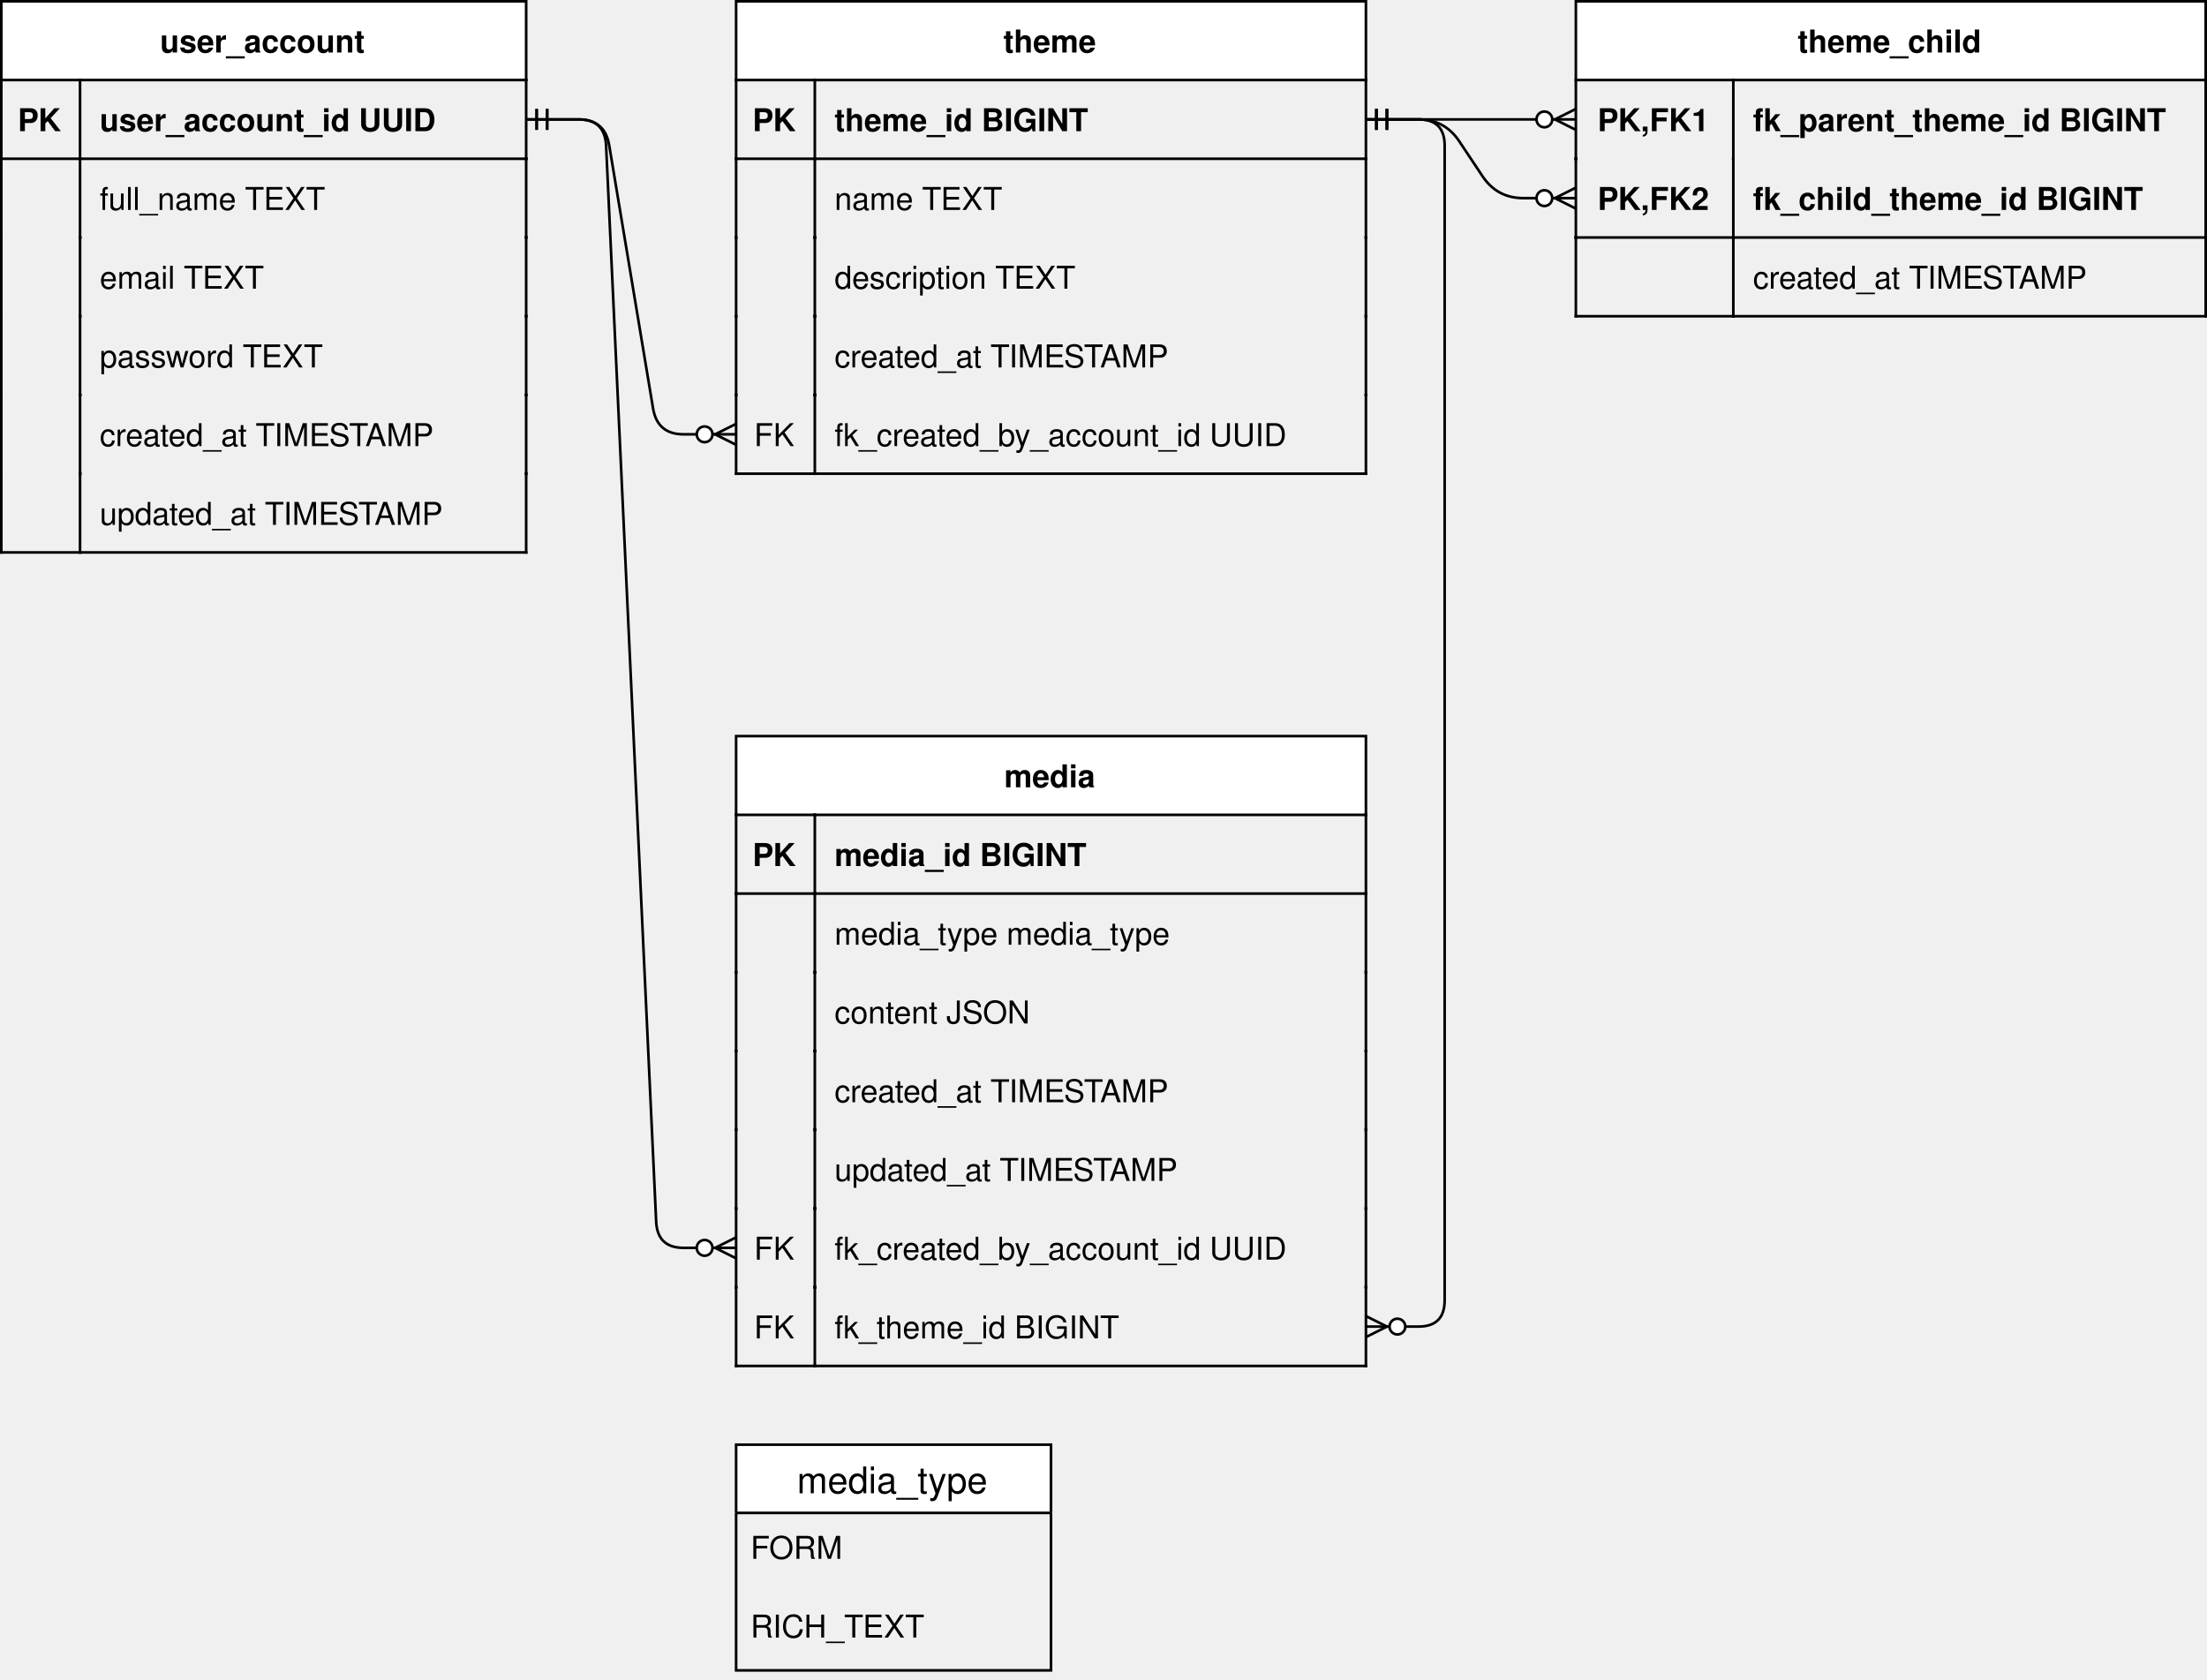
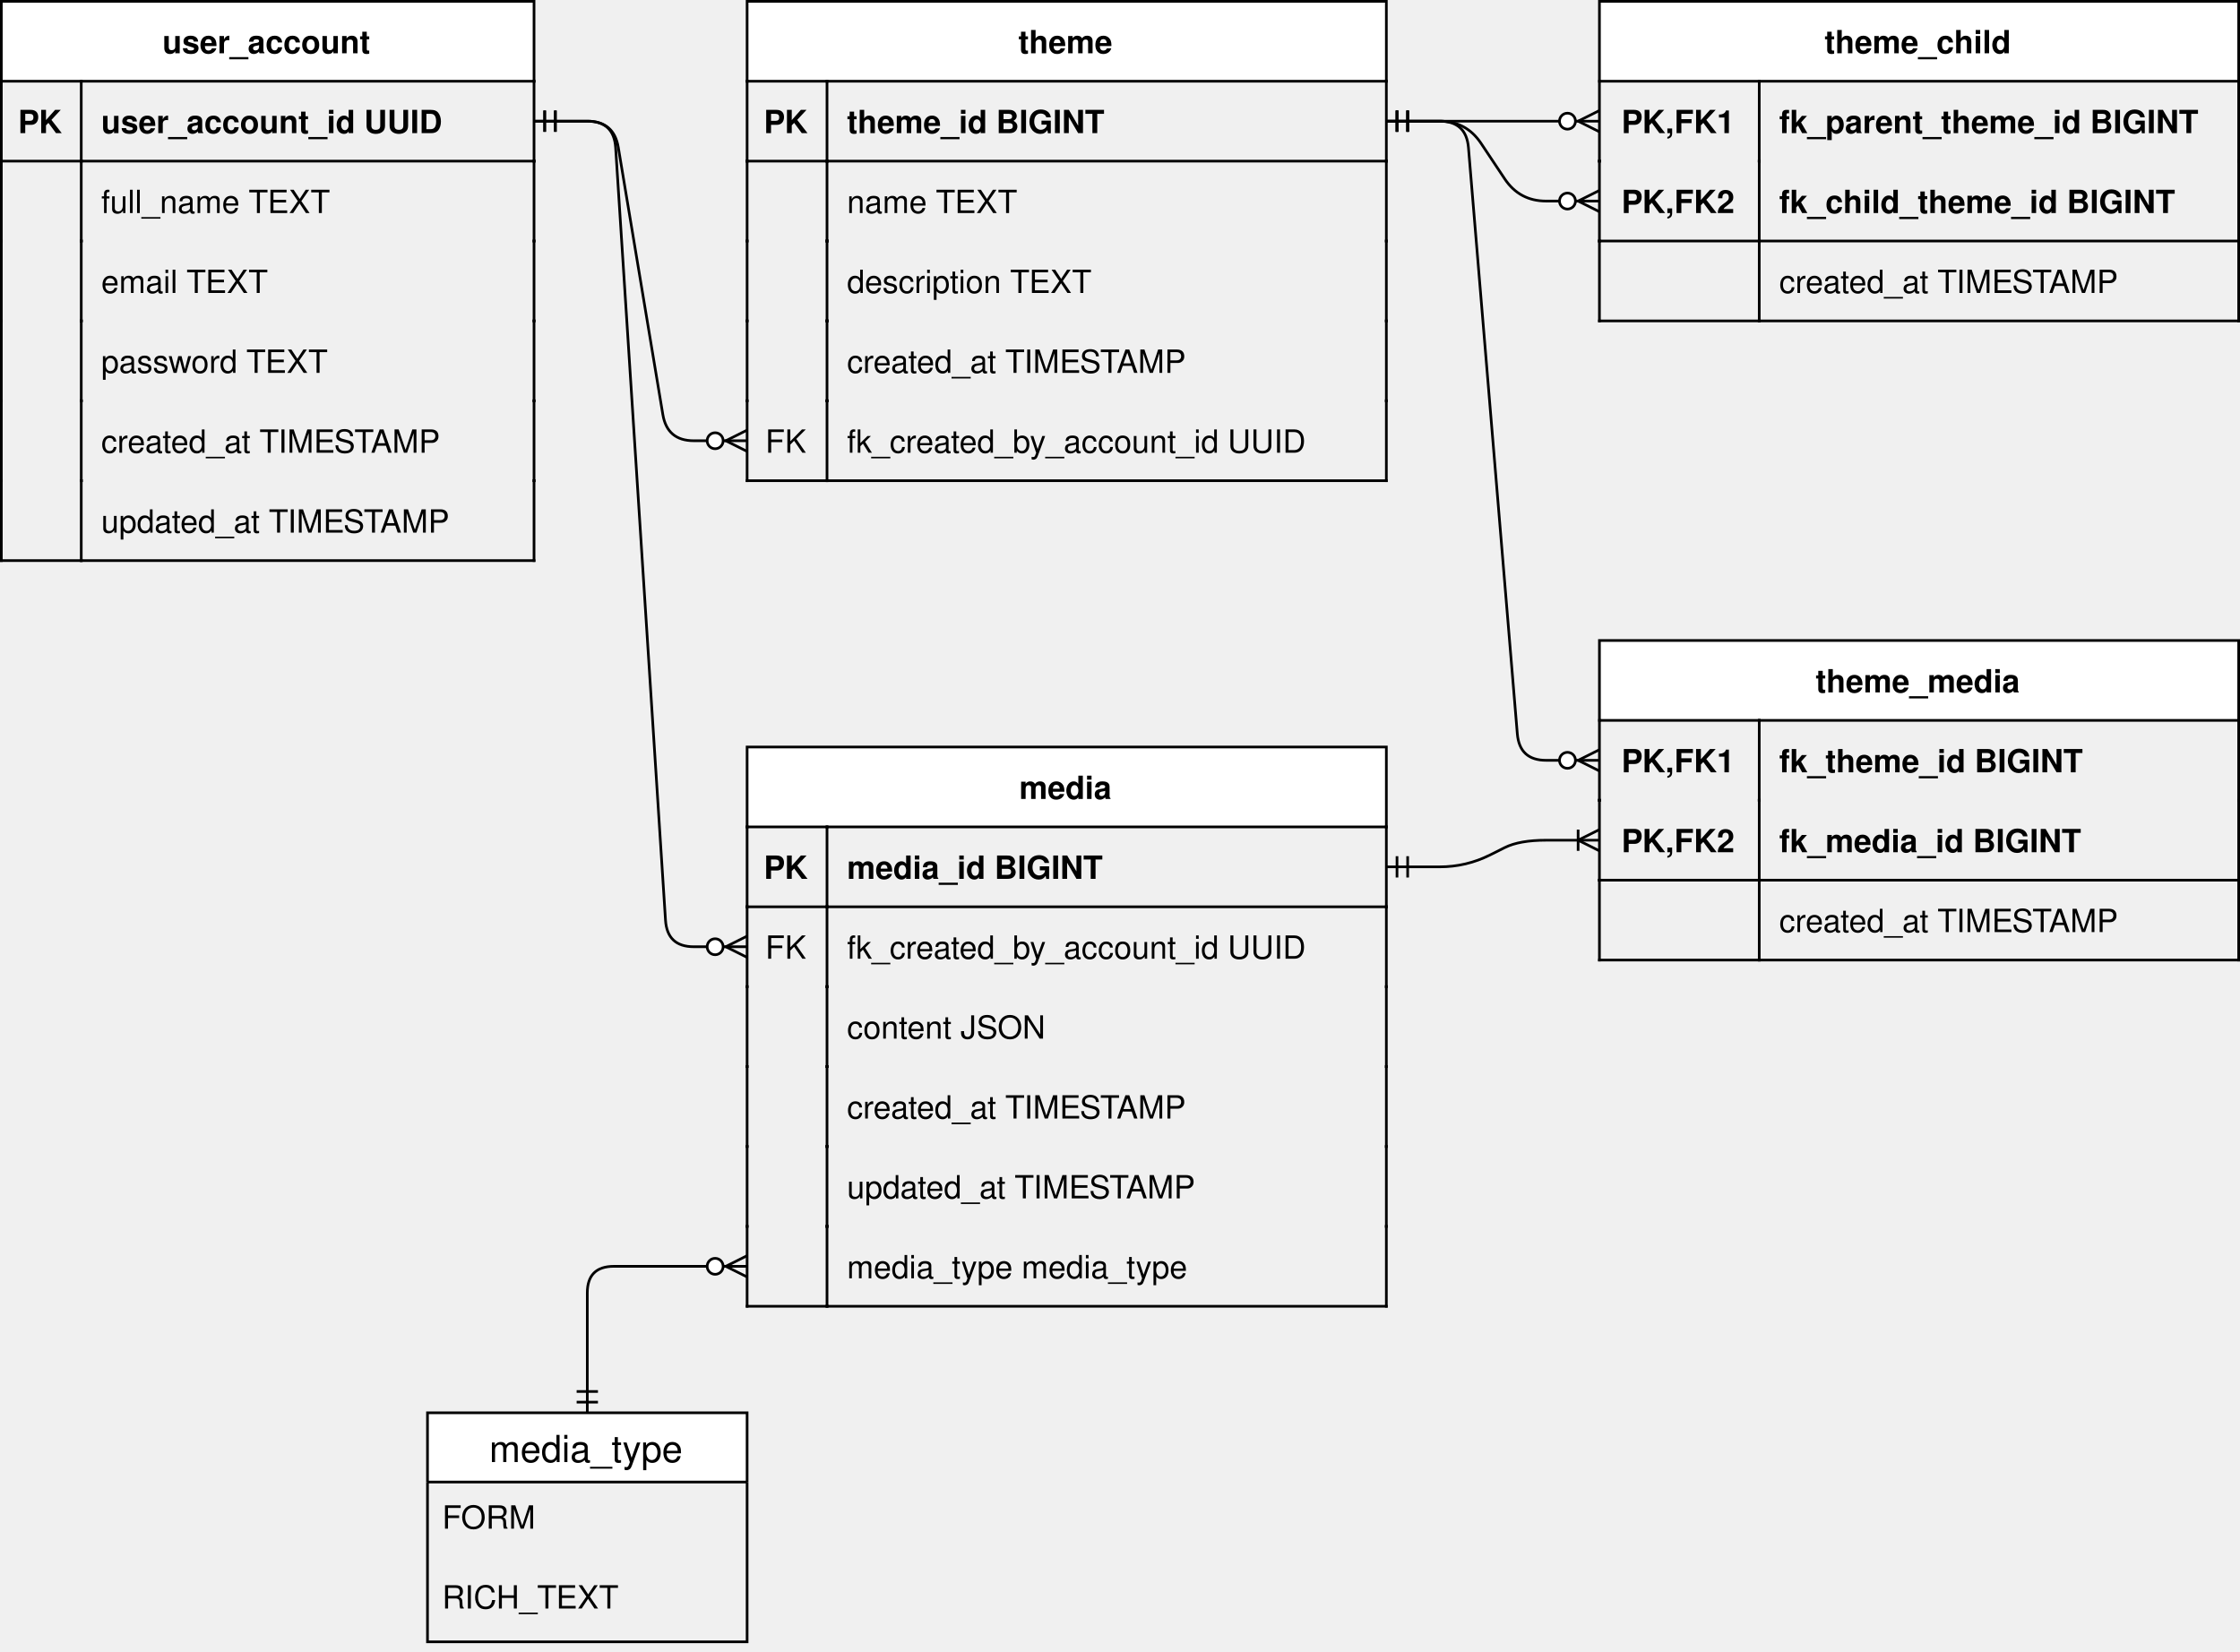
- <svg xmlns="http://www.w3.org/2000/svg" host="65bd71144e" version="1.1" width="841px" height="640px" viewBox="-0.5 -0.5 841 640" content="&lt;mxfile&gt;&lt;diagram id=&quot;GmWv2bo6U_vLYNNZtfH7&quot; name=&quot;Page-1&quot;&gt;7Z1Rk5o6FMc/ja8dAUF9rHbb7u1uu+Nu5/Y+OalEZYqEibGr/fQ3gQTBEMVuYNdIpzM1MUTI//CDnHOSdpzxavsJg3h5j3wYduyuv+04Hzq2bXUtm/7DanZpTX/QSysWOPB5o33FY/AHiiN57Sbw4brQkCAUkiAuVs5QFMEZKdQBjNFzsdkchcVfjcECShWPMxDKtf8GPlmmtQO3u6//DIPFUvyy1eXfrIBozCvWS+Cj51yVc9Nxxhghkn5abccwZIMnxiU97qPi2+zEMIxIlQO4EL9BuOHXtllDPAWzGdrQHtJzJDtx4fR0Y/aRgJ+sarQmABOuj9OlFXTECQgiiGmFlZTDEMTrIGme1iyD0L8DO7QhoiNRGs2DLfQnqTysLVXqjnbGiqzzOe38kZ8M+xqEwSKin2f0YtkvjjBc03O5A2vCW/Crg5jArXKErGzcqcFCtIIE72gTbps9rtTzXmhbyLnMiZwZJ+DGtci62o8//cAlKJfDkeQ4LsGE2c5oiXDwhw18yAcqL0tSfg5WIYioUQL/oGqEkpswGd4gDMcoREy7CEVQko818jGKnwBeQMIrYhREJLlkd0T/0kEYd9+5HZee65iWrX2Z/mXNMRmjaE0wNRPWB6RqPUOm2IigmHcawrnoH/MhZp9/IkLQ6hxt7aPaOhW1dTRI25OkffiiFJdeAglAOKHwAtEiTKVIWAb2UpToVTqC2agdDufh/YToYM7DBEfLwPdhVHWUnfJRzg2rc+ao8s72A3B2byCkTIgAoRa+ify1JFV2npXUc49yckqb2d3v328/vLKigohp29E6BrMgWtylR3oHkrs1SL5V3lhWX6sJVOpOrw14LZwrwbmrB85eg3DuV5e2mRsZ+oHo70Vk9own80CSbr4Jw2kEVuzUnm5+PL11JusW12QGD1sGN8ngYYMMFvMn8yA8NB7CliVpB1cgCE0nsEJZkwksfHctgptBsGU3yeAzHFCXxWBLMcomQVh2McVgvX5G2Dedwyp1jQax7JNqQVwniN0mQXyGs+nCQOyaD2LZnTTDkPbuTwFhKL69v3l8en//YC6PFSIbzWPZE9XyuE4eD5rk8RmOpwvj8cB4HosZVD56F/tXxWOFyCbz2JZ9UmQJWVTgGJQ7Zie18ANswc4jSS69EsUy5r6EpQKd7YNSW5bL8RSmsjSXMnV1PChLUpjMyXNRvZGY9KyUnUgJNdMUl9Htp9uvb96NpC3JRaW3+rGZRbH06F+pO80G0LqVdE9jjtO5LM+lNjob61ayzXcrlWQpXUOWi0pZkyHsyHOXFsJ1Qrgs0aUuCDtnzH8uC8KOYpANgrAjz298uJ7hICYBikxnsUpgk1lckmHasrhOFpdmvNT2RmysY98237Ever/eQKtKZJOB7MguqhbItQK5LPOltrdj2f/08S05kLsven/qmc9k2cU0/zUVWP65u+w1k7WobzSsZadVGk9IQqbHud25ilisJ3JWzo3F2jpo205uND9LU4N/E7FYR57bsFjs+OMX6w09UF/mcTo9yfG0IrRKb3oJ2pMnOfSBmg7C9Hpjsyrlt0Wd8jlIA62WUKk7zabQhgU0Z86coHWTsdmeHBbgtH5tj5Q2WvdOxwcuntZyfIBNf9g76RXDWiW80bBu3VTNvlo3GcPtnZEldVlhg95pF9XFM1p2UV1Z2EAlssk8duX3K0lf6C+geODRwQrIbgJDwCL7N/tv0sdiCmTLZsgmq5DfdjDy37MNRmnxZvIHYvSE7kG0Exjff7cCkf8tsQm4DcgPcTj9/B9T/53LSx+24v5mBUF3em549yNfyB3FivvDkpI4Lr1gdpVK0xCuAbTBM95KDBQRj4pOpYm3VbYYK6vEycD+Lp7IEUN6YI+mnImKmITwqxwaT3oB/Ki94Ugd9Q86kqwwvWqpo7+xwAq7K7QWWNUCK0wmarVA1x6+G+b/FMxo6P6dObr97tF+NFpjhffT1hrLrNEpweHpt6Z6jdE5bjZVzc+ziv1Ydn32J79Cr+hLLFC+dF1RTOhwfZ5TNSUqq3zJ5MZtdzrV7GZ0FTnsrxAUcuWArDkL9Fzz9zt15Yhtgs2r9Cuq9DY5o8Jt90DV7Fc8Qecmg0Dit8zzK7rm74LqyeHZFM1kF7OTyxfeNqC1q2wykL0KjsUWyBqB3GSgxzN2R9TUbM0GsuziYr4CmHg8/nn89tVYDqvENZrD7c4VzXK40YV6nrFbV3jmb13hXf2OqCqRTQZyv01XbRjITS7U658x7bksIPfN38aiL09rrmxLVJXIJgN52AK5YSCX7VFdF5CHMpDNWTk9NJ/Jw/KlA+3KabX6RsP6jP+UtIW1BlhnGjcCazmMbxCsFQs1TIK1HIWnsL7oFV61SG4yoQcyoY+FeDlkS0a9mJ5IgT37laUnFnhuHfDc9gotHtmRwgyStMQHIZF1UHUPtoWGPH+xK3GeHbiijA+iUd7KpDTIfBJwr6rVnJcF6ZYE/jIfdF72gfdyQA9KAP1tci/JSi8vubUIRr/gwc1acv8Wb8HevmbCT7+nuAsxIiDPBo2P2sP87UrSDY4vxhM7TZ+SSsezdCCzeHI7/jwt3Yqz1atUL7dBvbKkd6OWHlidV1oIU+Ftq117cGiBFTxhF2eB3SYssGTxSwXfzEUY4GE/rqvLAGkRI0TyzTGIl/fIh6zF/w==&lt;/diagram&gt;&lt;/mxfile&gt;">
+ <svg xmlns="http://www.w3.org/2000/svg" host="65bd71144e" version="1.1" width="841px" height="620px" viewBox="-0.5 -0.5 841 620" content="&lt;mxfile&gt;&lt;diagram id=&quot;GmWv2bo6U_vLYNNZtfH7&quot; name=&quot;Page-1&quot;&gt;7Z1tk5o6FMc/jW87PAjqy6vdbfd2t+2427ntq51UojKLxMHY1X76mwDhKWgTFygG7nTmSoQUz//wIznnJB2Ys83hQwC26wfkQG9gaM5hYL4fGIau6Qb5H205Ri2j8TBqWAWuE5+UNjy6vyG7Mm7duw7c5U7ECHnY3eYbF8j34QLn2kAQoNf8aUvk5f/WLVhBruFxATy+9T/XweuodWxpaftH6K7W7G/WtfibDWAnxw27NXDQa6bJvBmYswAhHH3aHGbQo8Zjdomuuz3xbXJjAfSxyAWxEL+At49/234Hg2ewWKA96SG6R3xkP5zc7pZ+xOAnbZruMAhwrI+pkQZicQxcHwakQQ+PPQ9sd254etSydj3nHhzRHrOO2NF06R6gM4/koecSpe5JZ/SQdr4knT/GN0O/Bp678snnBfmx9G+cBnBH7uUe7HB8Bm+O2EK/YIDhIdMUm+cDRBuIgyM5JfbNYazUayq0weRcZ0ROnBPEzrVKukrtTz7EEpTLYXJynJdgTn1nukaB+5sa3osNlZUlPH51Nx7wiVMCp9A0ReFDGJrX9bwZ8hDVzkc+5OSjJzkB2j6BYAVx3LBFro/Dn2xNyR9ihJn2zhpY5F5n5FhPj8kfenqAZ8jf4YC4Ce0DErVeIVVsitE27tSDS9Z/EJuYfv6JMEabk9oastqagtqaFUg75KT9+umkuORXYRd4cwIv4K+8SIqQZSCVokSvUgsmViuas/g8IWK5pRfiaO06DvRLrWwKWzljVlPSqnFnqQGkewMeYYIPMPHwve/sOKmS+xRSzzrLyWdymqF9+3b3/i8ryogYnTvdbcHC9Vf30ZV2QXKrBskPJx8sfVSpCwh1V60P2D2cheCsVQNnu0E4j8SlbeZBho7L+hMnsy1sYoXIPOakW+4979kHG3prTzffn9rO5KrFVZnBk57BTTJ40iCD2fzpyiE8EbaxQhDWdU47uAGupxSBxZVVmcAsdtcjuBkE60aTDJYIQLWYwbq4lVWCMB9i2oLd7hUFjlIcllBXaRDzMakexHWC2GoSxBLBpjaD2BK2skog5sNJiwCS3p1ngCmK7x5uHp/+efiqCI/FRVaax3wkqudxnTweN8ljicBTm3k8FrayQjxmM6hs9m7rqMtjcZFV5rHBx6TwGtKswDkoD9Quaom/NRg7zxS5DEsUS5j7FpYmqO9flBdVuUiXMJWVuZSpW8WLsqSE6UrrXCRGJCq9K/kgUkjNqMRlevfh7nPrw0iXFblI6H36tZlksarRX6i7ih2gDyu9aRojTeeyOpfa6KxGWMnoZFippEpJuSoXCWVVhrDJz116CNcJ4bJCl7ogbErMf1oMYVPcyApB2OTnNw7cLQJ3i13kK8ViCYFVZnFJhWnP4jpZXFrxUtuIWI3AvtHJwD7rvSOJVgmRVQayyYeoeiDXCuSyypfaRsd8/Om2TQFkTXz8NBQ2tEpM5kNMy5dnhuWfx+teM1mL+krDmg9aRfmEMGV6ntuDTuRibVazIpuLNaqgbT+5ecu7NPHuVuZiTX5uQ3Oxs9tPeoteqBIRp4smOXalCBXprVqCDvlJDnmhRnZ57khuVkL5Q16nbA3SuFJPEOquYlfo0wJvqZyRp3WTudkhnxaIaf23I1KX0Xp4UX7g6mnN5wfo9IeOSbsCawnhlYZ1H6ZqdmjdZA53KFEl1eK0wfCiENXVM5oPUamcNpAQWWUeW/z4itMXOivIXnjEfi4+zqEHaGb/Jv0mei1GQNYNimy88eLHDvrOP3SDUXJ4M/8NA/SEHoB/ZBhPv9sA3/kS+gQ8uPg7u5x8/kHVf2fFR+8P7PmmB4zu5N6C4/fsQeYqepheFh6x63jnYJEAtA8WsRGYXTB7MwzSCRg1kCgm9LLFWEljEBr2F8zdxhlH+kpfTRkXZTkJFlcpOk/0i+KrUsfhOhoVOuK8MDID19ElHiiwu0LvgSc8kI0qW+OBljF5N8n+l3OjiXWZO1oj7Ww/FXqjwPi098ZBsqIlh8Nh25zRPO82ou5n6/l+dKM+/+OH0BsyiAUnB10dygkV1+eZoiVRlexCbfU7nb4lzGiJ17D/haSQxSdkr3SBntXJ/U4tPmMbYlP9uKKE3ipXVEz6JNBb4orydG4yCTThgxRXWv02uSj9c+10npSnfzpX/SahvsqstgVijj2rK2R1kzkgW43NUhMf7RSobT76RcMIMAyG/Pv45XPbuVy5uEpzuN/UolkON7qGz1ZjVwu7k7ta2N3aLFVCZJWBPOqDGA0Duck1fCOJaU+LgTzqZAhjxE9rVN4tVUJklYFs9f+yVsNALtu+urYRMr+G6BqBnDhpp4Bs82OlKOOHj1t6c9kDFYgsobLKRB7zE6NzSsdQHfAR+3zxCwH04iUpfsnxWy/w27BzZzzSK5nsYdHLV6aaXmh6AIfciXF1jMZxnV64IUx3/WnWq7gim2yJ2bDUa6Rf4zqDYgzkpPIuW7NllMg+tt8O5DGfxb/9Mn/gZCW/JXyUcIBeYOHhLHle84/cMG2Zx7c/PPEUBgiDLAsqfLUWqwN56cbSSz3YPqZ/kqqKd+eYHxnN72Yfn0s3euv1KtXLalAvXROILfSFrYPSwlaWt1WusLXYj2XVVtiqa3z4I1r62de3ntjzxBCdDFWy6YmuSWRu+8kuL3fi4K2scNU1Prd71fuepP7aqWWausZnbZcvXVlFLyO6yss2da1fjSAG6xPvZnlYN1nwqmvl6xGudtuT1F87Bms+okFg3ZGlCTKiqw3rPo3U8Mi6yYpXnUXBrzyPlLpptxit85ExlWutZGRWmsq6QPlrtRFRovoVBkRZmDobEU1e7e0JiRYWh1tWwXsu3WvCnBQ6qjAmqgvM4vqg/KB875MkFtAeH6wqLP+nbXyqdEGBsWnWBck4b41WyAde/e6XutyPrMc1734st5d1P1aQoZz3FXc7Mc2qkkLkMEAIZ08PwHb9gBxIz/gf&lt;/diagram&gt;&lt;/mxfile&gt;">
  <defs>
    <clipPath id="mx-clip-0-30-30-30-0">
      <rect x="0" y="30" width="30" height="30" />
    </clipPath>
    <clipPath id="mx-clip-36-30-164-30-0">
      <rect x="36" y="30" width="164" height="30" />
    </clipPath>
    <clipPath id="mx-clip-36-60-164-30-0">
      <rect x="36" y="60" width="164" height="30" />
    </clipPath>
    <clipPath id="mx-clip-36-90-164-30-0">
      <rect x="36" y="90" width="164" height="30" />
    </clipPath>
    <clipPath id="mx-clip-36-120-164-30-0">
      <rect x="36" y="120" width="164" height="30" />
    </clipPath>
    <clipPath id="mx-clip-36-150-164-30-0">
      <rect x="36" y="150" width="164" height="30" />
    </clipPath>
    <clipPath id="mx-clip-36-180-164-30-0">
      <rect x="36" y="180" width="164" height="30" />
    </clipPath>
    <clipPath id="mx-clip-280-30-30-30-0">
      <rect x="280" y="30" width="30" height="30" />
    </clipPath>
    <clipPath id="mx-clip-316-30-204-30-0">
      <rect x="316" y="30" width="204" height="30" />
    </clipPath>
    <clipPath id="mx-clip-316-60-204-30-0">
      <rect x="316" y="60" width="204" height="30" />
    </clipPath>
    <clipPath id="mx-clip-316-90-204-30-0">
      <rect x="316" y="90" width="204" height="30" />
    </clipPath>
    <clipPath id="mx-clip-316-120-204-30-0">
      <rect x="316" y="120" width="204" height="30" />
    </clipPath>
    <clipPath id="mx-clip-280-150-30-30-0">
      <rect x="280" y="150" width="30" height="30" />
    </clipPath>
    <clipPath id="mx-clip-316-150-204-30-0">
      <rect x="316" y="150" width="204" height="30" />
    </clipPath>
    <clipPath id="mx-clip-600-30-60-30-0">
      <rect x="600" y="30" width="60" height="30" />
    </clipPath>
    <clipPath id="mx-clip-666-30-174-30-0">
      <rect x="666" y="30" width="174" height="30" />
    </clipPath>
    <clipPath id="mx-clip-600-60-60-30-0">
      <rect x="600" y="60" width="60" height="30" />
    </clipPath>
    <clipPath id="mx-clip-666-60-174-30-0">
      <rect x="666" y="60" width="174" height="30" />
    </clipPath>
    <clipPath id="mx-clip-666-90-174-30-0">
      <rect x="666" y="90" width="174" height="30" />
    </clipPath>
    <clipPath id="mx-clip-280-310-30-30-0">
      <rect x="280" y="310" width="30" height="30" />
    </clipPath>
    <clipPath id="mx-clip-316-310-204-30-0">
      <rect x="316" y="310" width="204" height="30" />
    </clipPath>
+     <clipPath id="mx-clip-280-340-30-30-0">
+       <rect x="280" y="340" width="30" height="30" />
+     </clipPath>
    <clipPath id="mx-clip-316-340-204-30-0">
      <rect x="316" y="340" width="204" height="30" />
    </clipPath>
    <clipPath id="mx-clip-316-370-204-30-0">
      <rect x="316" y="370" width="204" height="30" />
    </clipPath>
    <clipPath id="mx-clip-316-400-204-30-0">
      <rect x="316" y="400" width="204" height="30" />
    </clipPath>
    <clipPath id="mx-clip-316-430-204-30-0">
      <rect x="316" y="430" width="204" height="30" />
    </clipPath>
-     <clipPath id="mx-clip-280-460-30-30-0">
-       <rect x="280" y="460" width="30" height="30" />
-     </clipPath>
    <clipPath id="mx-clip-316-460-204-30-0">
      <rect x="316" y="460" width="204" height="30" />
    </clipPath>
-     <clipPath id="mx-clip-280-490-30-30-0">
-       <rect x="280" y="490" width="30" height="30" />
-     </clipPath>
-     <clipPath id="mx-clip-316-490-204-30-0">
-       <rect x="316" y="490" width="204" height="30" />
-     </clipPath>
-     <clipPath id="mx-clip-284-581-112-30-0">
-       <rect x="284" y="581" width="112" height="30" />
-     </clipPath>
-     <clipPath id="mx-clip-284-611-112-30-0">
-       <rect x="284" y="611" width="112" height="30" />
+     <clipPath id="mx-clip-164-561-112-30-0">
+       <rect x="164" y="561" width="112" height="30" />
+     </clipPath>
+     <clipPath id="mx-clip-164-591-112-30-0">
+       <rect x="164" y="591" width="112" height="30" />
+     </clipPath>
+     <clipPath id="mx-clip-600-270-60-30-0">
+       <rect x="600" y="270" width="60" height="30" />
+     </clipPath>
+     <clipPath id="mx-clip-666-270-174-30-0">
+       <rect x="666" y="270" width="174" height="30" />
+     </clipPath>
+     <clipPath id="mx-clip-600-300-60-30-0">
+       <rect x="600" y="300" width="60" height="30" />
+     </clipPath>
+     <clipPath id="mx-clip-666-300-174-30-0">
+       <rect x="666" y="300" width="174" height="30" />
+     </clipPath>
+     <clipPath id="mx-clip-666-330-174-30-0">
+       <rect x="666" y="330" width="174" height="30" />
    </clipPath>
  </defs>
  <g>
    <path d="M 0 30 L 0 0 L 200 0 L 200 30" fill="rgb(255, 255, 255)" stroke="rgb(0, 0, 0)" stroke-miterlimit="10" pointer-events="all" />
    <path d="M 0 30 L 0 210 L 200 210 L 200 30" fill="none" stroke="rgb(0, 0, 0)" stroke-miterlimit="10" pointer-events="none" />
    <path d="M 0 30 L 200 30" fill="none" stroke="rgb(0, 0, 0)" stroke-miterlimit="10" pointer-events="none" />
    <path d="M 30 30 L 30 60 L 30 90 L 30 120 L 30 150 L 30 180 L 30 210" fill="none" stroke="rgb(0, 0, 0)" stroke-miterlimit="10" pointer-events="none" />
    <g fill="rgb(0, 0, 0)" font-family="Helvetica" font-weight="bold" pointer-events="none" text-anchor="middle" font-size="12px">
      <text x="99.5" y="19.5">
                user_account
            </text>
    </g>
    <path d="M 0 30 M 200 30 M 200 60 L 0 60" fill="none" stroke="rgb(0, 0, 0)" stroke-linecap="square" stroke-miterlimit="10" pointer-events="none" />
    <path d="M 0 30 M 30 30 M 30 60 M 0 60" fill="none" stroke="rgb(0, 0, 0)" stroke-linecap="square" stroke-miterlimit="10" pointer-events="none" />
    <g fill="rgb(0, 0, 0)" font-family="Helvetica" font-weight="bold" pointer-events="none" clip-path="url(#mx-clip-0-30-30-30-0)" text-anchor="middle" font-size="12px">
      <text x="14.5" y="49.5">
                PK
            </text>
    </g>
    <path d="M 30 30 M 200 30 M 200 60 M 30 60" fill="none" stroke="rgb(0, 0, 0)" stroke-linecap="square" stroke-miterlimit="10" pointer-events="none" />
    <g fill="rgb(0, 0, 0)" font-family="Helvetica" font-weight="bold" text-decoration="underline" pointer-events="none" clip-path="url(#mx-clip-36-30-164-30-0)" font-size="12px">
      <text x="37.5" y="49.5">
                user_account_id UUID
            </text>
    </g>
    <path d="M 0 60 M 30 60 M 30 90 M 0 90" fill="none" stroke="rgb(0, 0, 0)" stroke-linecap="square" stroke-miterlimit="10" pointer-events="none" />
    <path d="M 30 60 M 200 60 M 200 90 M 30 90" fill="none" stroke="rgb(0, 0, 0)" stroke-linecap="square" stroke-miterlimit="10" pointer-events="none" />
    <g fill="rgb(0, 0, 0)" font-family="Helvetica" pointer-events="none" clip-path="url(#mx-clip-36-60-164-30-0)" font-size="12px">
      <text x="37.5" y="79.5">
                full_name TEXT
            </text>
    </g>
    <path d="M 0 90 M 30 90 M 30 120 M 0 120" fill="none" stroke="rgb(0, 0, 0)" stroke-linecap="square" stroke-miterlimit="10" pointer-events="none" />
    <path d="M 30 90 M 200 90 M 200 120 M 30 120" fill="none" stroke="rgb(0, 0, 0)" stroke-linecap="square" stroke-miterlimit="10" pointer-events="none" />
    <g fill="rgb(0, 0, 0)" font-family="Helvetica" pointer-events="none" clip-path="url(#mx-clip-36-90-164-30-0)" font-size="12px">
      <text x="37.5" y="109.5">
                email TEXT
            </text>
    </g>
    <path d="M 0 120 M 30 120 M 30 150 M 0 150" fill="none" stroke="rgb(0, 0, 0)" stroke-linecap="square" stroke-miterlimit="10" pointer-events="none" />
    <path d="M 30 120 M 200 120 M 200 150 M 30 150" fill="none" stroke="rgb(0, 0, 0)" stroke-linecap="square" stroke-miterlimit="10" pointer-events="none" />
    <g fill="rgb(0, 0, 0)" font-family="Helvetica" pointer-events="none" clip-path="url(#mx-clip-36-120-164-30-0)" font-size="12px">
      <text x="37.5" y="139.5">
                password TEXT
            </text>
    </g>
    <path d="M 0 150 M 30 150 M 30 180 M 0 180" fill="none" stroke="rgb(0, 0, 0)" stroke-linecap="square" stroke-miterlimit="10" pointer-events="none" />
    <path d="M 30 150 M 200 150 M 200 180 M 30 180" fill="none" stroke="rgb(0, 0, 0)" stroke-linecap="square" stroke-miterlimit="10" pointer-events="none" />
    <g fill="rgb(0, 0, 0)" font-family="Helvetica" pointer-events="none" clip-path="url(#mx-clip-36-150-164-30-0)" font-size="12px">
      <text x="37.5" y="169.5">
                created_at TIMESTAMP
            </text>
    </g>
    <path d="M 0 180 M 30 180 M 30 210 M 0 210" fill="none" stroke="rgb(0, 0, 0)" stroke-linecap="square" stroke-miterlimit="10" pointer-events="none" />
    <path d="M 30 180 M 200 180 M 200 210 M 30 210" fill="none" stroke="rgb(0, 0, 0)" stroke-linecap="square" stroke-miterlimit="10" pointer-events="none" />
    <g fill="rgb(0, 0, 0)" font-family="Helvetica" pointer-events="none" clip-path="url(#mx-clip-36-180-164-30-0)" font-size="12px">
      <text x="37.5" y="199.5">
                updated_at TIMESTAMP
            </text>
    </g>
    <path d="M 280 30 L 280 0 L 520 0 L 520 30" fill="rgb(255, 255, 255)" stroke="rgb(0, 0, 0)" stroke-miterlimit="10" pointer-events="none" />
    <path d="M 280 30 L 280 180 L 520 180 L 520 30" fill="none" stroke="rgb(0, 0, 0)" stroke-miterlimit="10" pointer-events="none" />
    <path d="M 280 30 L 520 30" fill="none" stroke="rgb(0, 0, 0)" stroke-miterlimit="10" pointer-events="none" />
    <path d="M 310 30 L 310 60 L 310 90 L 310 120 L 310 150 L 310 180" fill="none" stroke="rgb(0, 0, 0)" stroke-miterlimit="10" pointer-events="none" />
    <g fill="rgb(0, 0, 0)" font-family="Helvetica" font-weight="bold" pointer-events="none" text-anchor="middle" font-size="12px">
      <text x="399.5" y="19.5">
                theme
            </text>
    </g>
    <path d="M 280 30 M 520 30 M 520 60 L 280 60" fill="none" stroke="rgb(0, 0, 0)" stroke-linecap="square" stroke-miterlimit="10" pointer-events="none" />
    <path d="M 280 30 M 310 30 M 310 60 M 280 60" fill="none" stroke="rgb(0, 0, 0)" stroke-linecap="square" stroke-miterlimit="10" pointer-events="none" />
    <g fill="rgb(0, 0, 0)" font-family="Helvetica" font-weight="bold" pointer-events="none" clip-path="url(#mx-clip-280-30-30-30-0)" text-anchor="middle" font-size="12px">
      <text x="294.5" y="49.5">
                PK
            </text>
    </g>
    <path d="M 310 30 M 520 30 M 520 60 M 310 60" fill="none" stroke="rgb(0, 0, 0)" stroke-linecap="square" stroke-miterlimit="10" pointer-events="none" />
    <g fill="rgb(0, 0, 0)" font-family="Helvetica" font-weight="bold" text-decoration="underline" pointer-events="none" clip-path="url(#mx-clip-316-30-204-30-0)" font-size="12px">
      <text x="317.5" y="49.5">
                theme_id BIGINT
            </text>
    </g>
    <path d="M 280 60 M 310 60 M 310 90 M 280 90" fill="none" stroke="rgb(0, 0, 0)" stroke-linecap="square" stroke-miterlimit="10" pointer-events="none" />
    <path d="M 310 60 M 520 60 M 520 90 M 310 90" fill="none" stroke="rgb(0, 0, 0)" stroke-linecap="square" stroke-miterlimit="10" pointer-events="none" />
    <g fill="rgb(0, 0, 0)" font-family="Helvetica" pointer-events="none" clip-path="url(#mx-clip-316-60-204-30-0)" font-size="12px">
      <text x="317.5" y="79.5">
                name TEXT
            </text>
    </g>
    <path d="M 280 90 M 310 90 M 310 120 M 280 120" fill="none" stroke="rgb(0, 0, 0)" stroke-linecap="square" stroke-miterlimit="10" pointer-events="none" />
    <path d="M 310 90 M 520 90 M 520 120 M 310 120" fill="none" stroke="rgb(0, 0, 0)" stroke-linecap="square" stroke-miterlimit="10" pointer-events="none" />
    <g fill="rgb(0, 0, 0)" font-family="Helvetica" pointer-events="none" clip-path="url(#mx-clip-316-90-204-30-0)" font-size="12px">
      <text x="317.5" y="109.5">
                description TEXT
            </text>
    </g>
    <path d="M 280 120 M 310 120 M 310 150 M 280 150" fill="none" stroke="rgb(0, 0, 0)" stroke-linecap="square" stroke-miterlimit="10" pointer-events="none" />
    <path d="M 310 120 M 520 120 M 520 150 M 310 150" fill="none" stroke="rgb(0, 0, 0)" stroke-linecap="square" stroke-miterlimit="10" pointer-events="none" />
    <g fill="rgb(0, 0, 0)" font-family="Helvetica" pointer-events="none" clip-path="url(#mx-clip-316-120-204-30-0)" font-size="12px">
      <text x="317.5" y="139.5">
                created_at TIMESTAMP
            </text>
    </g>
    <path d="M 280 150 M 310 150 M 310 180 M 280 180" fill="none" stroke="rgb(0, 0, 0)" stroke-linecap="square" stroke-miterlimit="10" pointer-events="none" />
    <g fill="rgb(0, 0, 0)" font-family="Helvetica" pointer-events="none" clip-path="url(#mx-clip-280-150-30-30-0)" text-anchor="middle" font-size="12px">
      <text x="294.5" y="169.5">
                FK
            </text>
    </g>
    <path d="M 310 150 M 520 150 M 520 180 M 310 180" fill="none" stroke="rgb(0, 0, 0)" stroke-linecap="square" stroke-miterlimit="10" pointer-events="none" />
    <g fill="rgb(0, 0, 0)" font-family="Helvetica" pointer-events="none" clip-path="url(#mx-clip-316-150-204-30-0)" font-size="12px">
      <text x="317.5" y="169.5">
                fk_created_by_account_id UUID
            </text>
    </g>
    <path d="M 600 30 L 600 0 L 840 0 L 840 30" fill="rgb(255, 255, 255)" stroke="rgb(0, 0, 0)" stroke-miterlimit="10" pointer-events="none" />
    <path d="M 600 30 L 600 120 L 840 120 L 840 30" fill="none" stroke="rgb(0, 0, 0)" stroke-miterlimit="10" pointer-events="none" />
    <path d="M 600 30 L 840 30" fill="none" stroke="rgb(0, 0, 0)" stroke-miterlimit="10" pointer-events="none" />
    <path d="M 660 30 L 660 60 L 660 90 L 660 120" fill="none" stroke="rgb(0, 0, 0)" stroke-miterlimit="10" pointer-events="none" />
    <g fill="rgb(0, 0, 0)" font-family="Helvetica" font-weight="bold" pointer-events="none" text-anchor="middle" font-size="12px">
      <text x="719.5" y="19.5">
                theme_child
            </text>
    </g>
    <path d="M 600 30 M 660 30 M 660 60 M 600 60" fill="none" stroke="rgb(0, 0, 0)" stroke-linecap="square" stroke-miterlimit="10" pointer-events="none" />
    <g fill="rgb(0, 0, 0)" font-family="Helvetica" font-weight="bold" pointer-events="none" clip-path="url(#mx-clip-600-30-60-30-0)" text-anchor="middle" font-size="12px">
      <text x="629.5" y="49.5">
                PK,FK1
            </text>
    </g>
    <path d="M 660 30 M 840 30 M 840 60 M 660 60" fill="none" stroke="rgb(0, 0, 0)" stroke-linecap="square" stroke-miterlimit="10" pointer-events="none" />
    <g fill="rgb(0, 0, 0)" font-family="Helvetica" font-weight="bold" text-decoration="underline" pointer-events="none" clip-path="url(#mx-clip-666-30-174-30-0)" font-size="12px">
      <text x="667.5" y="49.5">
                fk_parent_theme_id BIGINT
            </text>
    </g>
    <path d="M 600 60 M 840 60 M 840 90 L 600 90" fill="none" stroke="rgb(0, 0, 0)" stroke-linecap="square" stroke-miterlimit="10" pointer-events="none" />
    <path d="M 600 60 M 660 60 M 660 90 M 600 90" fill="none" stroke="rgb(0, 0, 0)" stroke-linecap="square" stroke-miterlimit="10" pointer-events="none" />
    <g fill="rgb(0, 0, 0)" font-family="Helvetica" font-weight="bold" pointer-events="none" clip-path="url(#mx-clip-600-60-60-30-0)" text-anchor="middle" font-size="12px">
      <text x="629.5" y="79.5">
                PK,FK2
            </text>
    </g>
    <path d="M 660 60 M 840 60 M 840 90 M 660 90" fill="none" stroke="rgb(0, 0, 0)" stroke-linecap="square" stroke-miterlimit="10" pointer-events="none" />
    <g fill="rgb(0, 0, 0)" font-family="Helvetica" font-weight="bold" text-decoration="underline" pointer-events="none" clip-path="url(#mx-clip-666-60-174-30-0)" font-size="12px">
      <text x="667.5" y="79.5">
                fk_child_theme_id BIGINT
            </text>
    </g>
    <path d="M 600 90 M 660 90 M 660 120 M 600 120" fill="none" stroke="rgb(0, 0, 0)" stroke-linecap="square" stroke-miterlimit="10" pointer-events="none" />
    <path d="M 660 90 M 840 90 M 840 120 M 660 120" fill="none" stroke="rgb(0, 0, 0)" stroke-linecap="square" stroke-miterlimit="10" pointer-events="none" />
    <g fill="rgb(0, 0, 0)" font-family="Helvetica" pointer-events="none" clip-path="url(#mx-clip-666-90-174-30-0)" font-size="12px">
      <text x="667.5" y="109.5">
                created_at TIMESTAMP
            </text>
    </g>
    <path d="M 520 45 L 540 45 Q 550 45 560 45 L 565 45 Q 570 45 580 45 L 600 45" fill="none" stroke="rgb(0, 0, 0)" stroke-miterlimit="10" pointer-events="none" />
    <path d="M 524 41 L 524 49 M 528 41 L 528 49" fill="none" stroke="rgb(0, 0, 0)" stroke-miterlimit="10" pointer-events="none" />
    <ellipse cx="588" cy="45" rx="3" ry="3" fill="#ffffff" stroke="rgb(0, 0, 0)" pointer-events="none" />
    <path d="M 600 41 L 592 45 L 600 49" fill="none" stroke="rgb(0, 0, 0)" stroke-miterlimit="10" pointer-events="none" />
    <path d="M 520 45 L 540 45 Q 550 45 555.55 53.32 L 564.45 66.68 Q 570 75 580 75 L 600 75" fill="none" stroke="rgb(0, 0, 0)" stroke-miterlimit="10" pointer-events="none" />
    <path d="M 524 41 L 524 49 M 528 41 L 528 49" fill="none" stroke="rgb(0, 0, 0)" stroke-miterlimit="10" pointer-events="none" />
    <ellipse cx="588" cy="75" rx="3" ry="3" fill="#ffffff" stroke="rgb(0, 0, 0)" pointer-events="none" />
    <path d="M 600 71 L 592 75 L 600 79" fill="none" stroke="rgb(0, 0, 0)" stroke-miterlimit="10" pointer-events="none" />
    <path d="M 200 45 L 220 45 Q 230 45 231.64 54.86 L 248.36 155.14 Q 250 165 260 165 L 280 165" fill="none" stroke="rgb(0, 0, 0)" stroke-miterlimit="10" pointer-events="none" />
    <path d="M 204 41 L 204 49 M 208 41 L 208 49" fill="none" stroke="rgb(0, 0, 0)" stroke-miterlimit="10" pointer-events="none" />
    <ellipse cx="268" cy="165" rx="3" ry="3" fill="#ffffff" stroke="rgb(0, 0, 0)" pointer-events="none" />
    <path d="M 280 161 L 272 165 L 280 169" fill="none" stroke="rgb(0, 0, 0)" stroke-miterlimit="10" pointer-events="none" />
    <path d="M 280 310 L 280 280 L 520 280 L 520 310" fill="rgb(255, 255, 255)" stroke="rgb(0, 0, 0)" stroke-miterlimit="10" pointer-events="none" />
-     <path d="M 280 310 L 280 520 L 520 520 L 520 310" fill="none" stroke="rgb(0, 0, 0)" stroke-miterlimit="10" pointer-events="none" />
+     <path d="M 280 310 L 280 490 L 520 490 L 520 310" fill="none" stroke="rgb(0, 0, 0)" stroke-miterlimit="10" pointer-events="none" />
    <path d="M 280 310 L 520 310" fill="none" stroke="rgb(0, 0, 0)" stroke-miterlimit="10" pointer-events="none" />
-     <path d="M 310 310 L 310 340 L 310 370 L 310 400 L 310 430 L 310 460 L 310 490 L 310 520" fill="none" stroke="rgb(0, 0, 0)" stroke-miterlimit="10" pointer-events="none" />
+     <path d="M 310 310 L 310 340 L 310 370 L 310 400 L 310 430 L 310 460 L 310 490" fill="none" stroke="rgb(0, 0, 0)" stroke-miterlimit="10" pointer-events="none" />
    <g fill="rgb(0, 0, 0)" font-family="Helvetica" font-weight="bold" pointer-events="none" text-anchor="middle" font-size="12px">
      <text x="399.5" y="299.5">
                media
            </text>
    </g>
    <path d="M 280 310 M 520 310 M 520 340 L 280 340" fill="none" stroke="rgb(0, 0, 0)" stroke-linecap="square" stroke-miterlimit="10" pointer-events="none" />
    <path d="M 280 310 M 310 310 M 310 340 M 280 340" fill="none" stroke="rgb(0, 0, 0)" stroke-linecap="square" stroke-miterlimit="10" pointer-events="none" />
    <g fill="rgb(0, 0, 0)" font-family="Helvetica" font-weight="bold" pointer-events="none" clip-path="url(#mx-clip-280-310-30-30-0)" text-anchor="middle" font-size="12px">
      <text x="294.5" y="329.5">
                PK
            </text>
    </g>
    <path d="M 310 310 M 520 310 M 520 340 M 310 340" fill="none" stroke="rgb(0, 0, 0)" stroke-linecap="square" stroke-miterlimit="10" pointer-events="none" />
    <g fill="rgb(0, 0, 0)" font-family="Helvetica" font-weight="bold" text-decoration="underline" pointer-events="none" clip-path="url(#mx-clip-316-310-204-30-0)" font-size="12px">
      <text x="317.5" y="329.5">
                media_id BIGINT
            </text>
    </g>
    <path d="M 280 340 M 310 340 M 310 370 M 280 370" fill="none" stroke="rgb(0, 0, 0)" stroke-linecap="square" stroke-miterlimit="10" pointer-events="none" />
+     <g fill="rgb(0, 0, 0)" font-family="Helvetica" pointer-events="none" clip-path="url(#mx-clip-280-340-30-30-0)" text-anchor="middle" font-size="12px">
+       <text x="294.5" y="359.5">
+                 FK
+             </text>
+     </g>
    <path d="M 310 340 M 520 340 M 520 370 M 310 370" fill="none" stroke="rgb(0, 0, 0)" stroke-linecap="square" stroke-miterlimit="10" pointer-events="none" />
    <g fill="rgb(0, 0, 0)" font-family="Helvetica" pointer-events="none" clip-path="url(#mx-clip-316-340-204-30-0)" font-size="12px">
      <text x="317.5" y="359.5">
-                 media_type media_type
+                 fk_created_by_account_id UUID
            </text>
    </g>
    <path d="M 280 370 M 310 370 M 310 400 M 280 400" fill="none" stroke="rgb(0, 0, 0)" stroke-linecap="square" stroke-miterlimit="10" pointer-events="none" />
    <path d="M 310 370 M 520 370 M 520 400 M 310 400" fill="none" stroke="rgb(0, 0, 0)" stroke-linecap="square" stroke-miterlimit="10" pointer-events="none" />
    <g fill="rgb(0, 0, 0)" font-family="Helvetica" pointer-events="none" clip-path="url(#mx-clip-316-370-204-30-0)" font-size="12px">
      <text x="317.5" y="389.5">
                content JSON
            </text>
    </g>
    <path d="M 280 400 M 310 400 M 310 430 M 280 430" fill="none" stroke="rgb(0, 0, 0)" stroke-linecap="square" stroke-miterlimit="10" pointer-events="none" />
    <path d="M 310 400 M 520 400 M 520 430 M 310 430" fill="none" stroke="rgb(0, 0, 0)" stroke-linecap="square" stroke-miterlimit="10" pointer-events="none" />
    <g fill="rgb(0, 0, 0)" font-family="Helvetica" pointer-events="none" clip-path="url(#mx-clip-316-400-204-30-0)" font-size="12px">
      <text x="317.5" y="419.5">
                created_at TIMESTAMP
            </text>
    </g>
    <path d="M 280 430 M 310 430 M 310 460 M 280 460" fill="none" stroke="rgb(0, 0, 0)" stroke-linecap="square" stroke-miterlimit="10" pointer-events="none" />
    <path d="M 310 430 M 520 430 M 520 460 M 310 460" fill="none" stroke="rgb(0, 0, 0)" stroke-linecap="square" stroke-miterlimit="10" pointer-events="none" />
    <g fill="rgb(0, 0, 0)" font-family="Helvetica" pointer-events="none" clip-path="url(#mx-clip-316-430-204-30-0)" font-size="12px">
      <text x="317.5" y="449.5">
                updated_at TIMESTAMP
            </text>
    </g>
    <path d="M 280 460 M 310 460 M 310 490 M 280 490" fill="none" stroke="rgb(0, 0, 0)" stroke-linecap="square" stroke-miterlimit="10" pointer-events="none" />
-     <g fill="rgb(0, 0, 0)" font-family="Helvetica" pointer-events="none" clip-path="url(#mx-clip-280-460-30-30-0)" text-anchor="middle" font-size="12px">
-       <text x="294.5" y="479.5">
-                 FK
-             </text>
-     </g>
    <path d="M 310 460 M 520 460 M 520 490 M 310 490" fill="none" stroke="rgb(0, 0, 0)" stroke-linecap="square" stroke-miterlimit="10" pointer-events="none" />
    <g fill="rgb(0, 0, 0)" font-family="Helvetica" pointer-events="none" clip-path="url(#mx-clip-316-460-204-30-0)" font-size="12px">
      <text x="317.5" y="479.5">
-                 fk_created_by_account_id UUID
-             </text>
-     </g>
-     <path d="M 280 490 M 310 490 M 310 520 M 280 520" fill="none" stroke="rgb(0, 0, 0)" stroke-linecap="square" stroke-miterlimit="10" pointer-events="none" />
-     <g fill="rgb(0, 0, 0)" font-family="Helvetica" pointer-events="none" clip-path="url(#mx-clip-280-490-30-30-0)" text-anchor="middle" font-size="12px">
-       <text x="294.5" y="509.5">
-                 FK
-             </text>
-     </g>
-     <path d="M 310 490 M 520 490 M 520 520 M 310 520" fill="none" stroke="rgb(0, 0, 0)" stroke-linecap="square" stroke-miterlimit="10" pointer-events="none" />
-     <g fill="rgb(0, 0, 0)" font-family="Helvetica" pointer-events="none" clip-path="url(#mx-clip-316-490-204-30-0)" font-size="12px">
-       <text x="317.5" y="509.5">
+                 media_type media_type
+             </text>
+     </g>
+     <path d="M 160 556 L 160 530 L 280 530 L 280 556" fill="rgb(255, 255, 255)" stroke="rgb(0, 0, 0)" stroke-miterlimit="10" pointer-events="none" />
+     <path d="M 160 556 L 160 616 L 280 616 L 280 556" fill="none" stroke="rgb(0, 0, 0)" stroke-miterlimit="10" pointer-events="none" />
+     <path d="M 160 556 L 280 556" fill="none" stroke="rgb(0, 0, 0)" stroke-miterlimit="10" pointer-events="none" />
+     <g fill="rgb(0, 0, 0)" font-family="Helvetica" pointer-events="none" text-anchor="middle" font-size="14px">
+       <text x="219.5" y="548.5">
+                 media_type
+             </text>
+     </g>
+     <g fill="rgb(0, 0, 0)" font-family="Helvetica" pointer-events="none" clip-path="url(#mx-clip-164-561-112-30-0)" font-size="12px">
+       <text x="165.5" y="573.5">
+                 FORM
+             </text>
+     </g>
+     <g fill="rgb(0, 0, 0)" font-family="Helvetica" pointer-events="none" clip-path="url(#mx-clip-164-591-112-30-0)" font-size="12px">
+       <text x="165.5" y="603.5">
+                 RICH_TEXT
+             </text>
+     </g>
+     <path d="M 200 45 L 220 45 Q 230 45 230.64 54.98 L 249.36 345.02 Q 250 355 260 355 L 280 355" fill="none" stroke="rgb(0, 0, 0)" stroke-miterlimit="10" pointer-events="none" />
+     <path d="M 204 41 L 204 49 M 208 41 L 208 49" fill="none" stroke="rgb(0, 0, 0)" stroke-miterlimit="10" pointer-events="none" />
+     <ellipse cx="268" cy="355" rx="3" ry="3" fill="#ffffff" stroke="rgb(0, 0, 0)" pointer-events="none" />
+     <path d="M 280 351 L 272 355 L 280 359" fill="none" stroke="rgb(0, 0, 0)" stroke-miterlimit="10" pointer-events="none" />
+     <path d="M 600 270 L 600 240 L 840 240 L 840 270" fill="rgb(255, 255, 255)" stroke="rgb(0, 0, 0)" stroke-miterlimit="10" pointer-events="none" />
+     <path d="M 600 270 L 600 360 L 840 360 L 840 270" fill="none" stroke="rgb(0, 0, 0)" stroke-miterlimit="10" pointer-events="none" />
+     <path d="M 600 270 L 840 270" fill="none" stroke="rgb(0, 0, 0)" stroke-miterlimit="10" pointer-events="none" />
+     <path d="M 660 270 L 660 300 L 660 330 L 660 360" fill="none" stroke="rgb(0, 0, 0)" stroke-miterlimit="10" pointer-events="none" />
+     <g fill="rgb(0, 0, 0)" font-family="Helvetica" font-weight="bold" pointer-events="none" text-anchor="middle" font-size="12px">
+       <text x="719.5" y="259.5">
+                 theme_media
+             </text>
+     </g>
+     <path d="M 600 270 M 660 270 M 660 300 M 600 300" fill="none" stroke="rgb(0, 0, 0)" stroke-linecap="square" stroke-miterlimit="10" pointer-events="none" />
+     <g fill="rgb(0, 0, 0)" font-family="Helvetica" font-weight="bold" pointer-events="none" clip-path="url(#mx-clip-600-270-60-30-0)" text-anchor="middle" font-size="12px">
+       <text x="629.5" y="289.5">
+                 PK,FK1
+             </text>
+     </g>
+     <path d="M 660 270 M 840 270 M 840 300 M 660 300" fill="none" stroke="rgb(0, 0, 0)" stroke-linecap="square" stroke-miterlimit="10" pointer-events="none" />
+     <g fill="rgb(0, 0, 0)" font-family="Helvetica" font-weight="bold" text-decoration="underline" pointer-events="none" clip-path="url(#mx-clip-666-270-174-30-0)" font-size="12px">
+       <text x="667.5" y="289.5">
                fk_theme_id BIGINT
            </text>
    </g>
-     <path d="M 280 576 L 280 550 L 400 550 L 400 576" fill="rgb(255, 255, 255)" stroke="rgb(0, 0, 0)" stroke-miterlimit="10" pointer-events="none" />
-     <path d="M 280 576 L 280 636 L 400 636 L 400 576" fill="none" stroke="rgb(0, 0, 0)" stroke-miterlimit="10" pointer-events="none" />
-     <path d="M 280 576 L 400 576" fill="none" stroke="rgb(0, 0, 0)" stroke-miterlimit="10" pointer-events="none" />
-     <g fill="rgb(0, 0, 0)" font-family="Helvetica" pointer-events="none" text-anchor="middle" font-size="14px">
-       <text x="339.5" y="568.5">
-                 media_type
-             </text>
-     </g>
-     <g fill="rgb(0, 0, 0)" font-family="Helvetica" pointer-events="none" clip-path="url(#mx-clip-284-581-112-30-0)" font-size="12px">
-       <text x="285.5" y="593.5">
-                 FORM
-             </text>
-     </g>
-     <g fill="rgb(0, 0, 0)" font-family="Helvetica" pointer-events="none" clip-path="url(#mx-clip-284-611-112-30-0)" font-size="12px">
-       <text x="285.5" y="623.5">
-                 RICH_TEXT
-             </text>
-     </g>
-     <path d="M 520 45 L 540 45 Q 550 45 550 55 L 550 495 Q 550 505 540 505 L 520 505" fill="none" stroke="rgb(0, 0, 0)" stroke-miterlimit="10" pointer-events="none" />
+     <path d="M 600 300 M 840 300 M 840 330 L 600 330" fill="none" stroke="rgb(0, 0, 0)" stroke-linecap="square" stroke-miterlimit="10" pointer-events="none" />
+     <path d="M 600 300 M 660 300 M 660 330 M 600 330" fill="none" stroke="rgb(0, 0, 0)" stroke-linecap="square" stroke-miterlimit="10" pointer-events="none" />
+     <g fill="rgb(0, 0, 0)" font-family="Helvetica" font-weight="bold" pointer-events="none" clip-path="url(#mx-clip-600-300-60-30-0)" text-anchor="middle" font-size="12px">
+       <text x="629.5" y="319.5">
+                 PK,FK2
+             </text>
+     </g>
+     <path d="M 660 300 M 840 300 M 840 330 M 660 330" fill="none" stroke="rgb(0, 0, 0)" stroke-linecap="square" stroke-miterlimit="10" pointer-events="none" />
+     <g fill="rgb(0, 0, 0)" font-family="Helvetica" font-weight="bold" text-decoration="underline" pointer-events="none" clip-path="url(#mx-clip-666-300-174-30-0)" font-size="12px">
+       <text x="667.5" y="319.5">
+                 fk_media_id BIGINT
+             </text>
+     </g>
+     <path d="M 600 330 M 660 330 M 660 360 M 600 360" fill="none" stroke="rgb(0, 0, 0)" stroke-linecap="square" stroke-miterlimit="10" pointer-events="none" />
+     <path d="M 660 330 M 840 330 M 840 360 M 660 360" fill="none" stroke="rgb(0, 0, 0)" stroke-linecap="square" stroke-miterlimit="10" pointer-events="none" />
+     <g fill="rgb(0, 0, 0)" font-family="Helvetica" pointer-events="none" clip-path="url(#mx-clip-666-330-174-30-0)" font-size="12px">
+       <text x="667.5" y="349.5">
+                 created_at TIMESTAMP
+             </text>
+     </g>
+     <path d="M 520 325 L 540 325 Q 550 325 558.94 320.53 L 564.47 317.76 Q 570 315 580 315 L 600 315" fill="none" stroke="rgb(0, 0, 0)" stroke-miterlimit="10" pointer-events="none" />
+     <path d="M 524 321 L 524 329 M 528 321 L 528 329" fill="none" stroke="rgb(0, 0, 0)" stroke-miterlimit="10" pointer-events="none" />
+     <path d="M 592 319 L 592 311 M 600 311 L 592 315 L 600 319" fill="none" stroke="rgb(0, 0, 0)" stroke-miterlimit="10" pointer-events="none" />
+     <path d="M 520 45 L 540 45 Q 550 45 550.83 54.97 L 569.17 275.03 Q 570 285 580 285 L 600 285" fill="none" stroke="rgb(0, 0, 0)" stroke-miterlimit="10" pointer-events="none" />
    <path d="M 524 41 L 524 49 M 528 41 L 528 49" fill="none" stroke="rgb(0, 0, 0)" stroke-miterlimit="10" pointer-events="none" />
-     <ellipse cx="532" cy="505" rx="3" ry="3" fill="#ffffff" stroke="rgb(0, 0, 0)" pointer-events="none" />
-     <path d="M 520 509 L 528 505 L 520 501" fill="none" stroke="rgb(0, 0, 0)" stroke-miterlimit="10" pointer-events="none" />
-     <path d="M 200 45 L 220 45 Q 230 45 230.46 54.99 L 249.54 465.01 Q 250 475 260 475 L 280 475" fill="none" stroke="rgb(0, 0, 0)" stroke-miterlimit="10" pointer-events="none" />
-     <path d="M 204 41 L 204 49 M 208 41 L 208 49" fill="none" stroke="rgb(0, 0, 0)" stroke-miterlimit="10" pointer-events="none" />
+     <ellipse cx="588" cy="285" rx="3" ry="3" fill="#ffffff" stroke="rgb(0, 0, 0)" pointer-events="none" />
+     <path d="M 600 281 L 592 285 L 600 289" fill="none" stroke="rgb(0, 0, 0)" stroke-miterlimit="10" pointer-events="none" />
+     <path d="M 220 530 L 220 485 Q 220 475 230 475 L 280 475" fill="none" stroke="rgb(0, 0, 0)" stroke-miterlimit="10" pointer-events="none" />
+     <path d="M 216 526 L 224 526 M 216 522 L 224 522" fill="none" stroke="rgb(0, 0, 0)" stroke-miterlimit="10" pointer-events="none" />
    <ellipse cx="268" cy="475" rx="3" ry="3" fill="#ffffff" stroke="rgb(0, 0, 0)" pointer-events="none" />
    <path d="M 280 471 L 272 475 L 280 479" fill="none" stroke="rgb(0, 0, 0)" stroke-miterlimit="10" pointer-events="none" />
  </g>
</svg>
